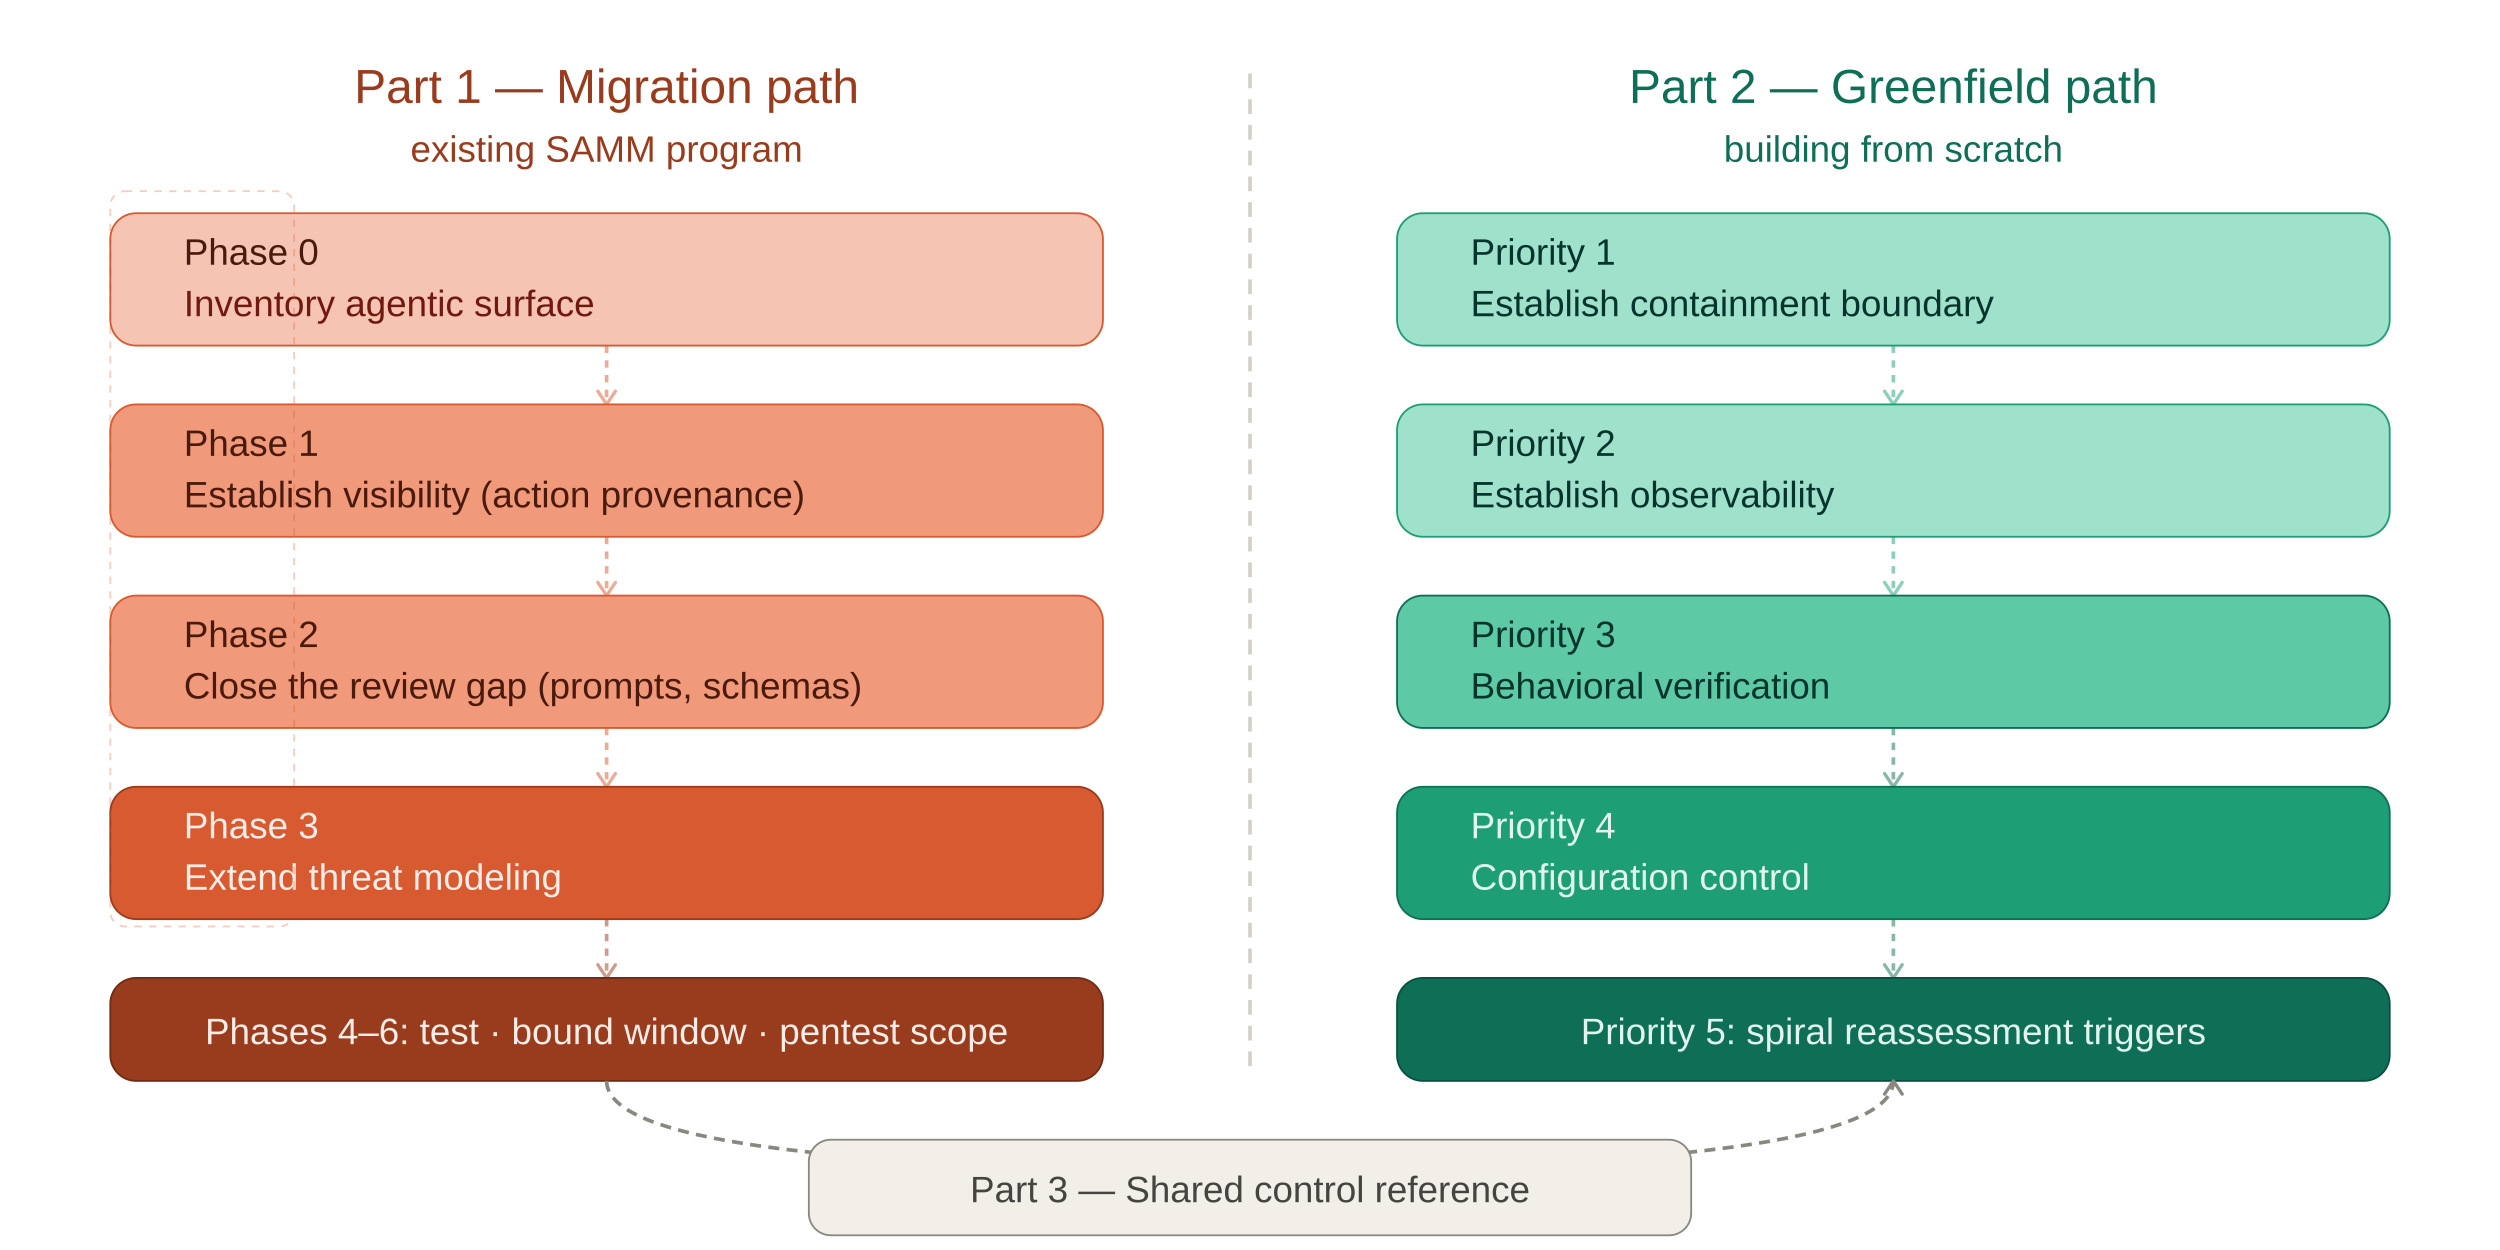
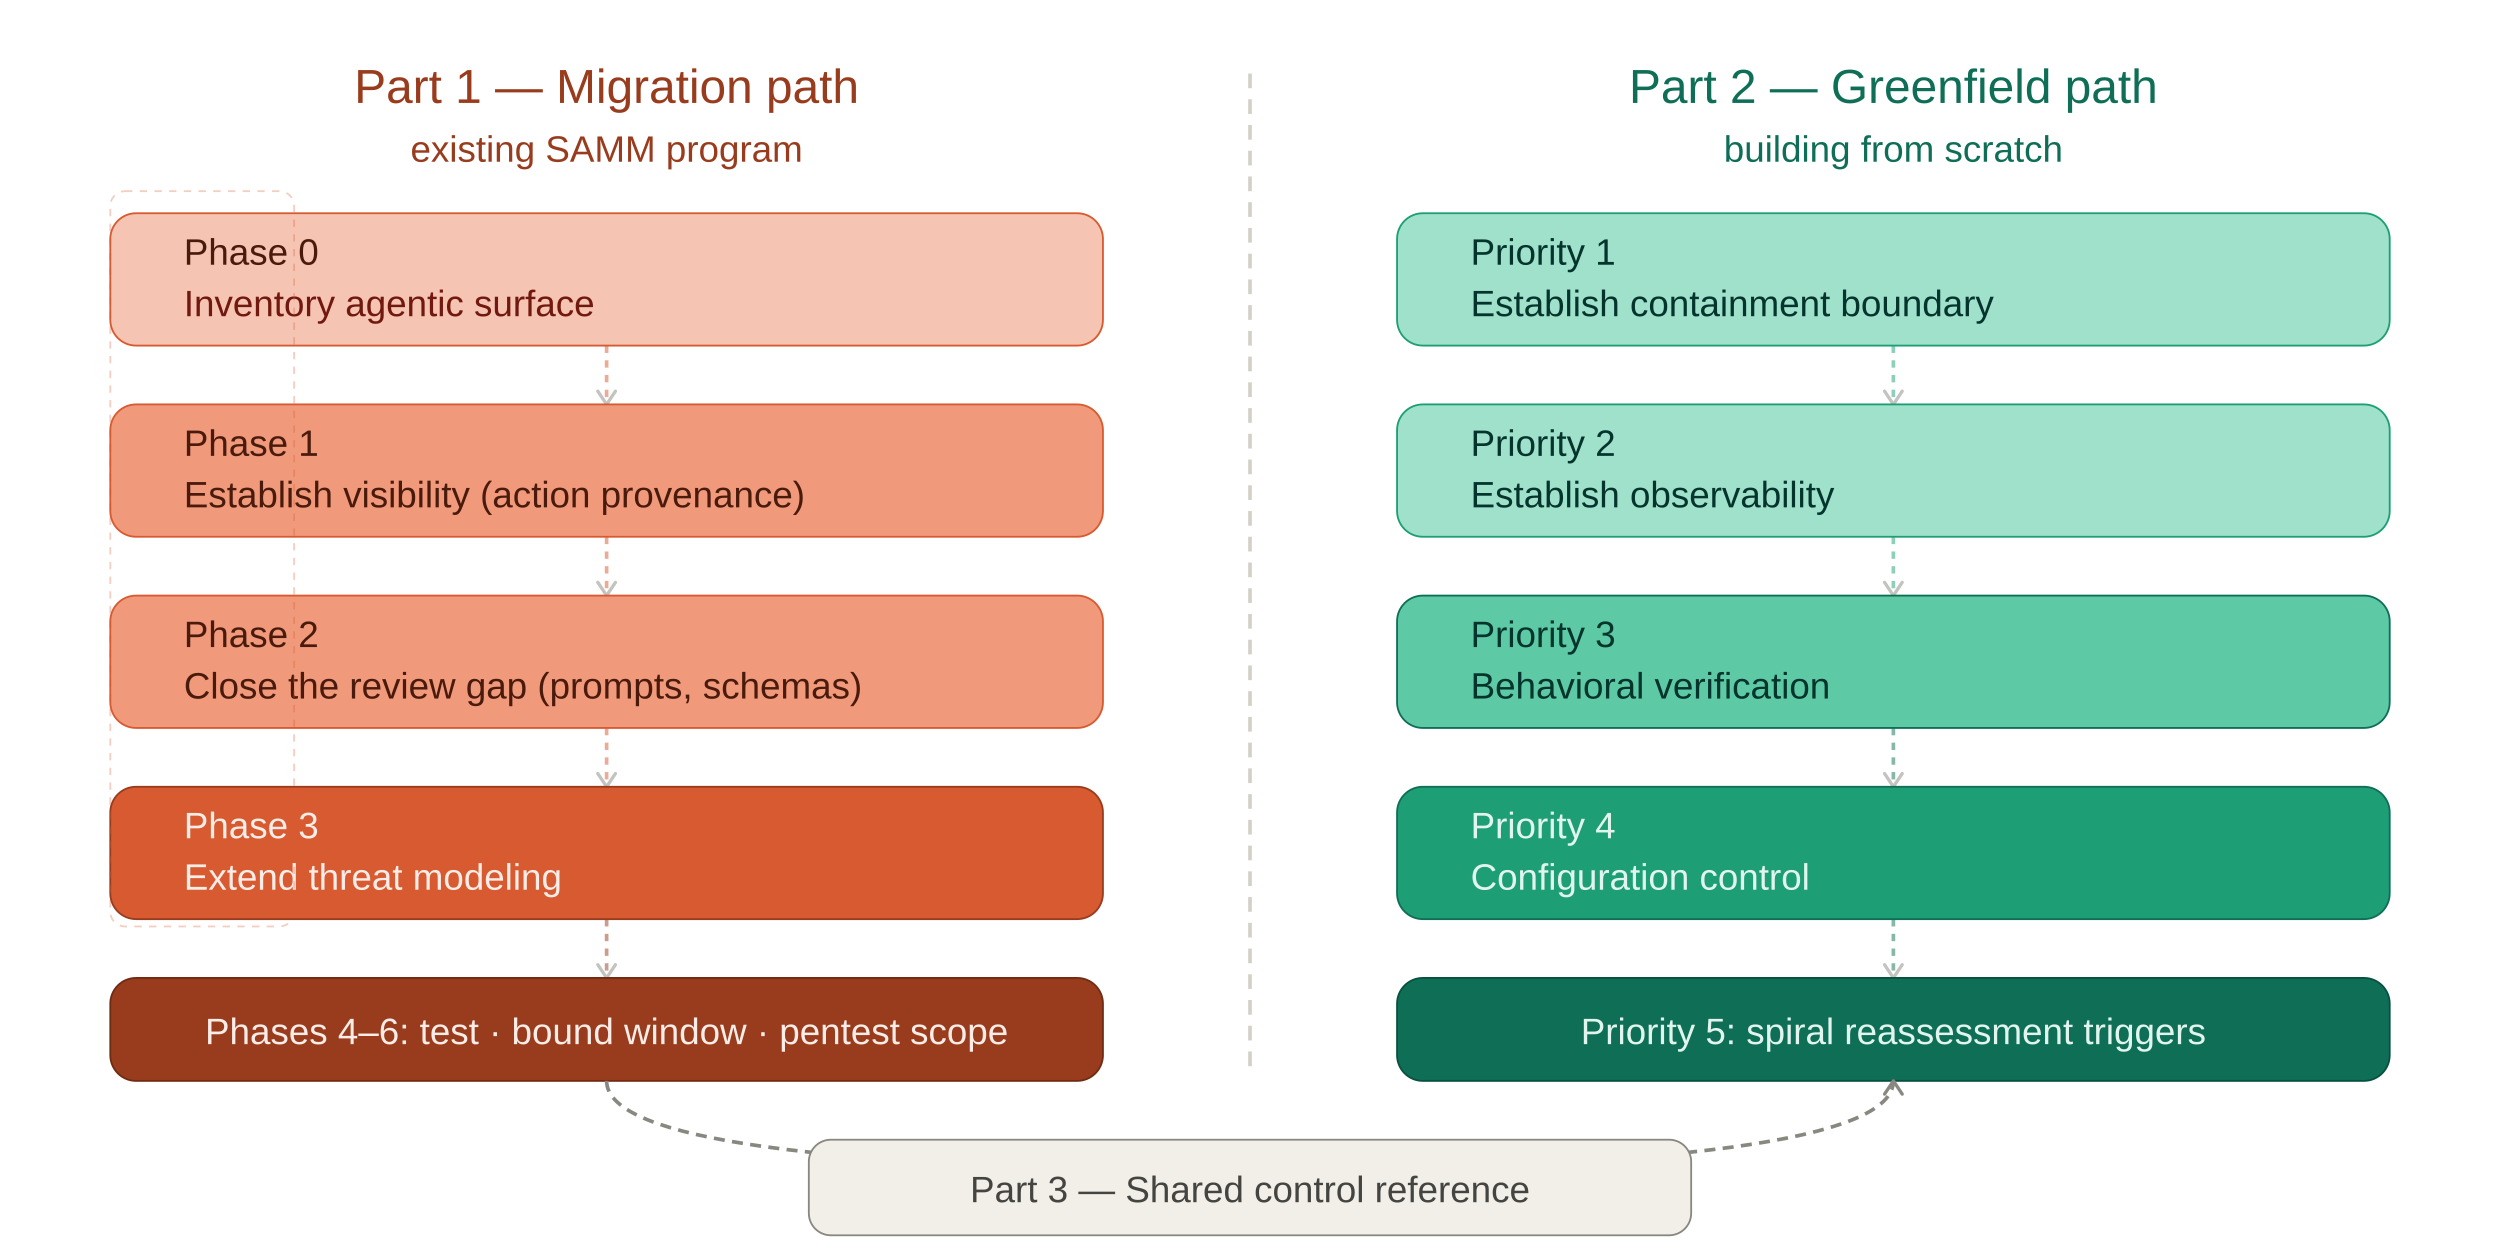
<svg xmlns="http://www.w3.org/2000/svg" width="680" height="340" viewBox="0 0 680 340" role="img">
  <defs>
    <marker id="arr" viewBox="0 0 10 10" refX="8" refY="5" markerWidth="6" markerHeight="6" orient="auto-start-reverse">
-       <path d="M2 1L8 5L2 9" fill="none" stroke="context-stroke" stroke-width="1.5" stroke-linecap="round" stroke-linejoin="round" />
+       <path d="M2 1L8 5L2 9" fill="none" stroke="#888780" stroke-width="1.5" stroke-linecap="round" stroke-linejoin="round" />
    </marker>
  </defs>
  <text x="165" y="28" text-anchor="middle" font-family="Arial, sans-serif" font-size="13" font-weight="500" fill="#993c1d">Part 1 — Migration path</text>
  <text x="515" y="28" text-anchor="middle" font-family="Arial, sans-serif" font-size="13" font-weight="500" fill="#0f6e56">Part 2 — Greenfield path</text>
  <text x="165" y="44" text-anchor="middle" font-family="Arial, sans-serif" font-size="10" fill="#993c1d">existing SAMM program</text>
  <text x="515" y="44" text-anchor="middle" font-family="Arial, sans-serif" font-size="10" fill="#0f6e56">building from scratch</text>
  <line x1="340" y1="20" x2="340" y2="290" stroke="#d3d1c7" stroke-width="1" stroke-dasharray="4 3" />
  <rect x="30" y="58" width="270" height="36" rx="7" fill="#f5c4b3" stroke="#d85a30" stroke-width="0.5" />
  <text x="50" y="72" font-family="Arial, sans-serif" font-size="10" font-weight="500" fill="#4a1b0c">Phase 0</text>
  <text x="50" y="86" font-family="Arial, sans-serif" font-size="10" fill="#71180f">Inventory agentic surface</text>
  <line x1="165" y1="94" x2="165" y2="110" stroke="#d85a30" stroke-width="1" stroke-dasharray="2 2" marker-end="url(#arr)" opacity="0.5" />
  <rect x="30" y="110" width="270" height="36" rx="7" fill="#f0997b" stroke="#d85a30" stroke-width="0.5" />
  <text x="50" y="124" font-family="Arial, sans-serif" font-size="10" font-weight="500" fill="#4a1b0c">Phase 1</text>
  <text x="50" y="138" font-family="Arial, sans-serif" font-size="10" fill="#4a1b0c">Establish visibility (action provenance)</text>
  <line x1="165" y1="146" x2="165" y2="162" stroke="#d85a30" stroke-width="1" stroke-dasharray="2 2" marker-end="url(#arr)" opacity="0.5" />
  <rect x="30" y="162" width="270" height="36" rx="7" fill="#f0997b" stroke="#d85a30" stroke-width="0.5" />
  <text x="50" y="176" font-family="Arial, sans-serif" font-size="10" font-weight="500" fill="#4a1b0c">Phase 2</text>
  <text x="50" y="190" font-family="Arial, sans-serif" font-size="10" fill="#4a1b0c">Close the review gap (prompts, schemas)</text>
  <line x1="165" y1="198" x2="165" y2="214" stroke="#d85a30" stroke-width="1" stroke-dasharray="2 2" marker-end="url(#arr)" opacity="0.5" />
  <rect x="30" y="214" width="270" height="36" rx="7" fill="#d85a30" stroke="#993c1d" stroke-width="0.5" />
  <text x="50" y="228" font-family="Arial, sans-serif" font-size="10" font-weight="500" fill="#faece7">Phase 3</text>
  <text x="50" y="242" font-family="Arial, sans-serif" font-size="10" fill="#faece7">Extend threat modeling</text>
  <line x1="165" y1="250" x2="165" y2="266" stroke="#993c1d" stroke-width="1" stroke-dasharray="2 2" marker-end="url(#arr)" opacity="0.5" />
  <rect x="30" y="266" width="270" height="28" rx="7" fill="#993c1d" stroke="#712b13" stroke-width="0.5" />
  <text x="165" y="284" text-anchor="middle" font-family="Arial, sans-serif" font-size="10" fill="#faece7">Phases 4–6: test · bound window · pentest scope</text>
  <rect x="30" y="52" width="50" height="200" rx="4" fill="none" stroke="#d85a30" stroke-width="0.5" stroke-dasharray="2 2" opacity="0.3" />
  <rect x="380" y="58" width="270" height="36" rx="7" fill="#9fe1cb" stroke="#1d9e75" stroke-width="0.5" />
  <text x="400" y="72" font-family="Arial, sans-serif" font-size="10" font-weight="500" fill="#04342c">Priority 1</text>
  <text x="400" y="86" font-family="Arial, sans-serif" font-size="10" fill="#04342c">Establish containment boundary</text>
  <line x1="515" y1="94" x2="515" y2="110" stroke="#1d9e75" stroke-width="1" stroke-dasharray="2 2" marker-end="url(#arr)" opacity="0.5" />
  <rect x="380" y="110" width="270" height="36" rx="7" fill="#9fe1cb" stroke="#1d9e75" stroke-width="0.5" />
  <text x="400" y="124" font-family="Arial, sans-serif" font-size="10" font-weight="500" fill="#04342c">Priority 2</text>
  <text x="400" y="138" font-family="Arial, sans-serif" font-size="10" fill="#04342c">Establish observability</text>
  <line x1="515" y1="146" x2="515" y2="162" stroke="#1d9e75" stroke-width="1" stroke-dasharray="2 2" marker-end="url(#arr)" opacity="0.5" />
  <rect x="380" y="162" width="270" height="36" rx="7" fill="#5dcaa5" stroke="#0f6e56" stroke-width="0.5" />
  <text x="400" y="176" font-family="Arial, sans-serif" font-size="10" font-weight="500" fill="#04342c">Priority 3</text>
  <text x="400" y="190" font-family="Arial, sans-serif" font-size="10" fill="#04342c">Behavioral verification</text>
  <line x1="515" y1="198" x2="515" y2="214" stroke="#0f6e56" stroke-width="1" stroke-dasharray="2 2" marker-end="url(#arr)" opacity="0.5" />
  <rect x="380" y="214" width="270" height="36" rx="7" fill="#1d9e75" stroke="#0f6e56" stroke-width="0.5" />
  <text x="400" y="228" font-family="Arial, sans-serif" font-size="10" font-weight="500" fill="#e1f5ee">Priority 4</text>
  <text x="400" y="242" font-family="Arial, sans-serif" font-size="10" fill="#e1f5ee">Configuration control</text>
  <line x1="515" y1="250" x2="515" y2="266" stroke="#0f6e56" stroke-width="1" stroke-dasharray="2 2" marker-end="url(#arr)" opacity="0.5" />
  <rect x="380" y="266" width="270" height="28" rx="7" fill="#0f6e56" stroke="#085041" stroke-width="0.5" />
  <text x="515" y="284" text-anchor="middle" font-family="Arial, sans-serif" font-size="10" fill="#e1f5ee">Priority 5: spiral reassessment triggers</text>
  <path d="M165 294 Q165 318 340 318 Q515 318 515 294" fill="none" stroke="#888780" stroke-width="1" stroke-dasharray="3 2" marker-end="url(#arr)" />
  <rect x="220" y="310" width="240" height="26" rx="6" fill="#f1efe8" stroke="#888780" stroke-width="0.5" />
  <text x="340" y="327" text-anchor="middle" font-family="Arial, sans-serif" font-size="10" fill="#444441">Part 3 — Shared control reference</text>
</svg>
